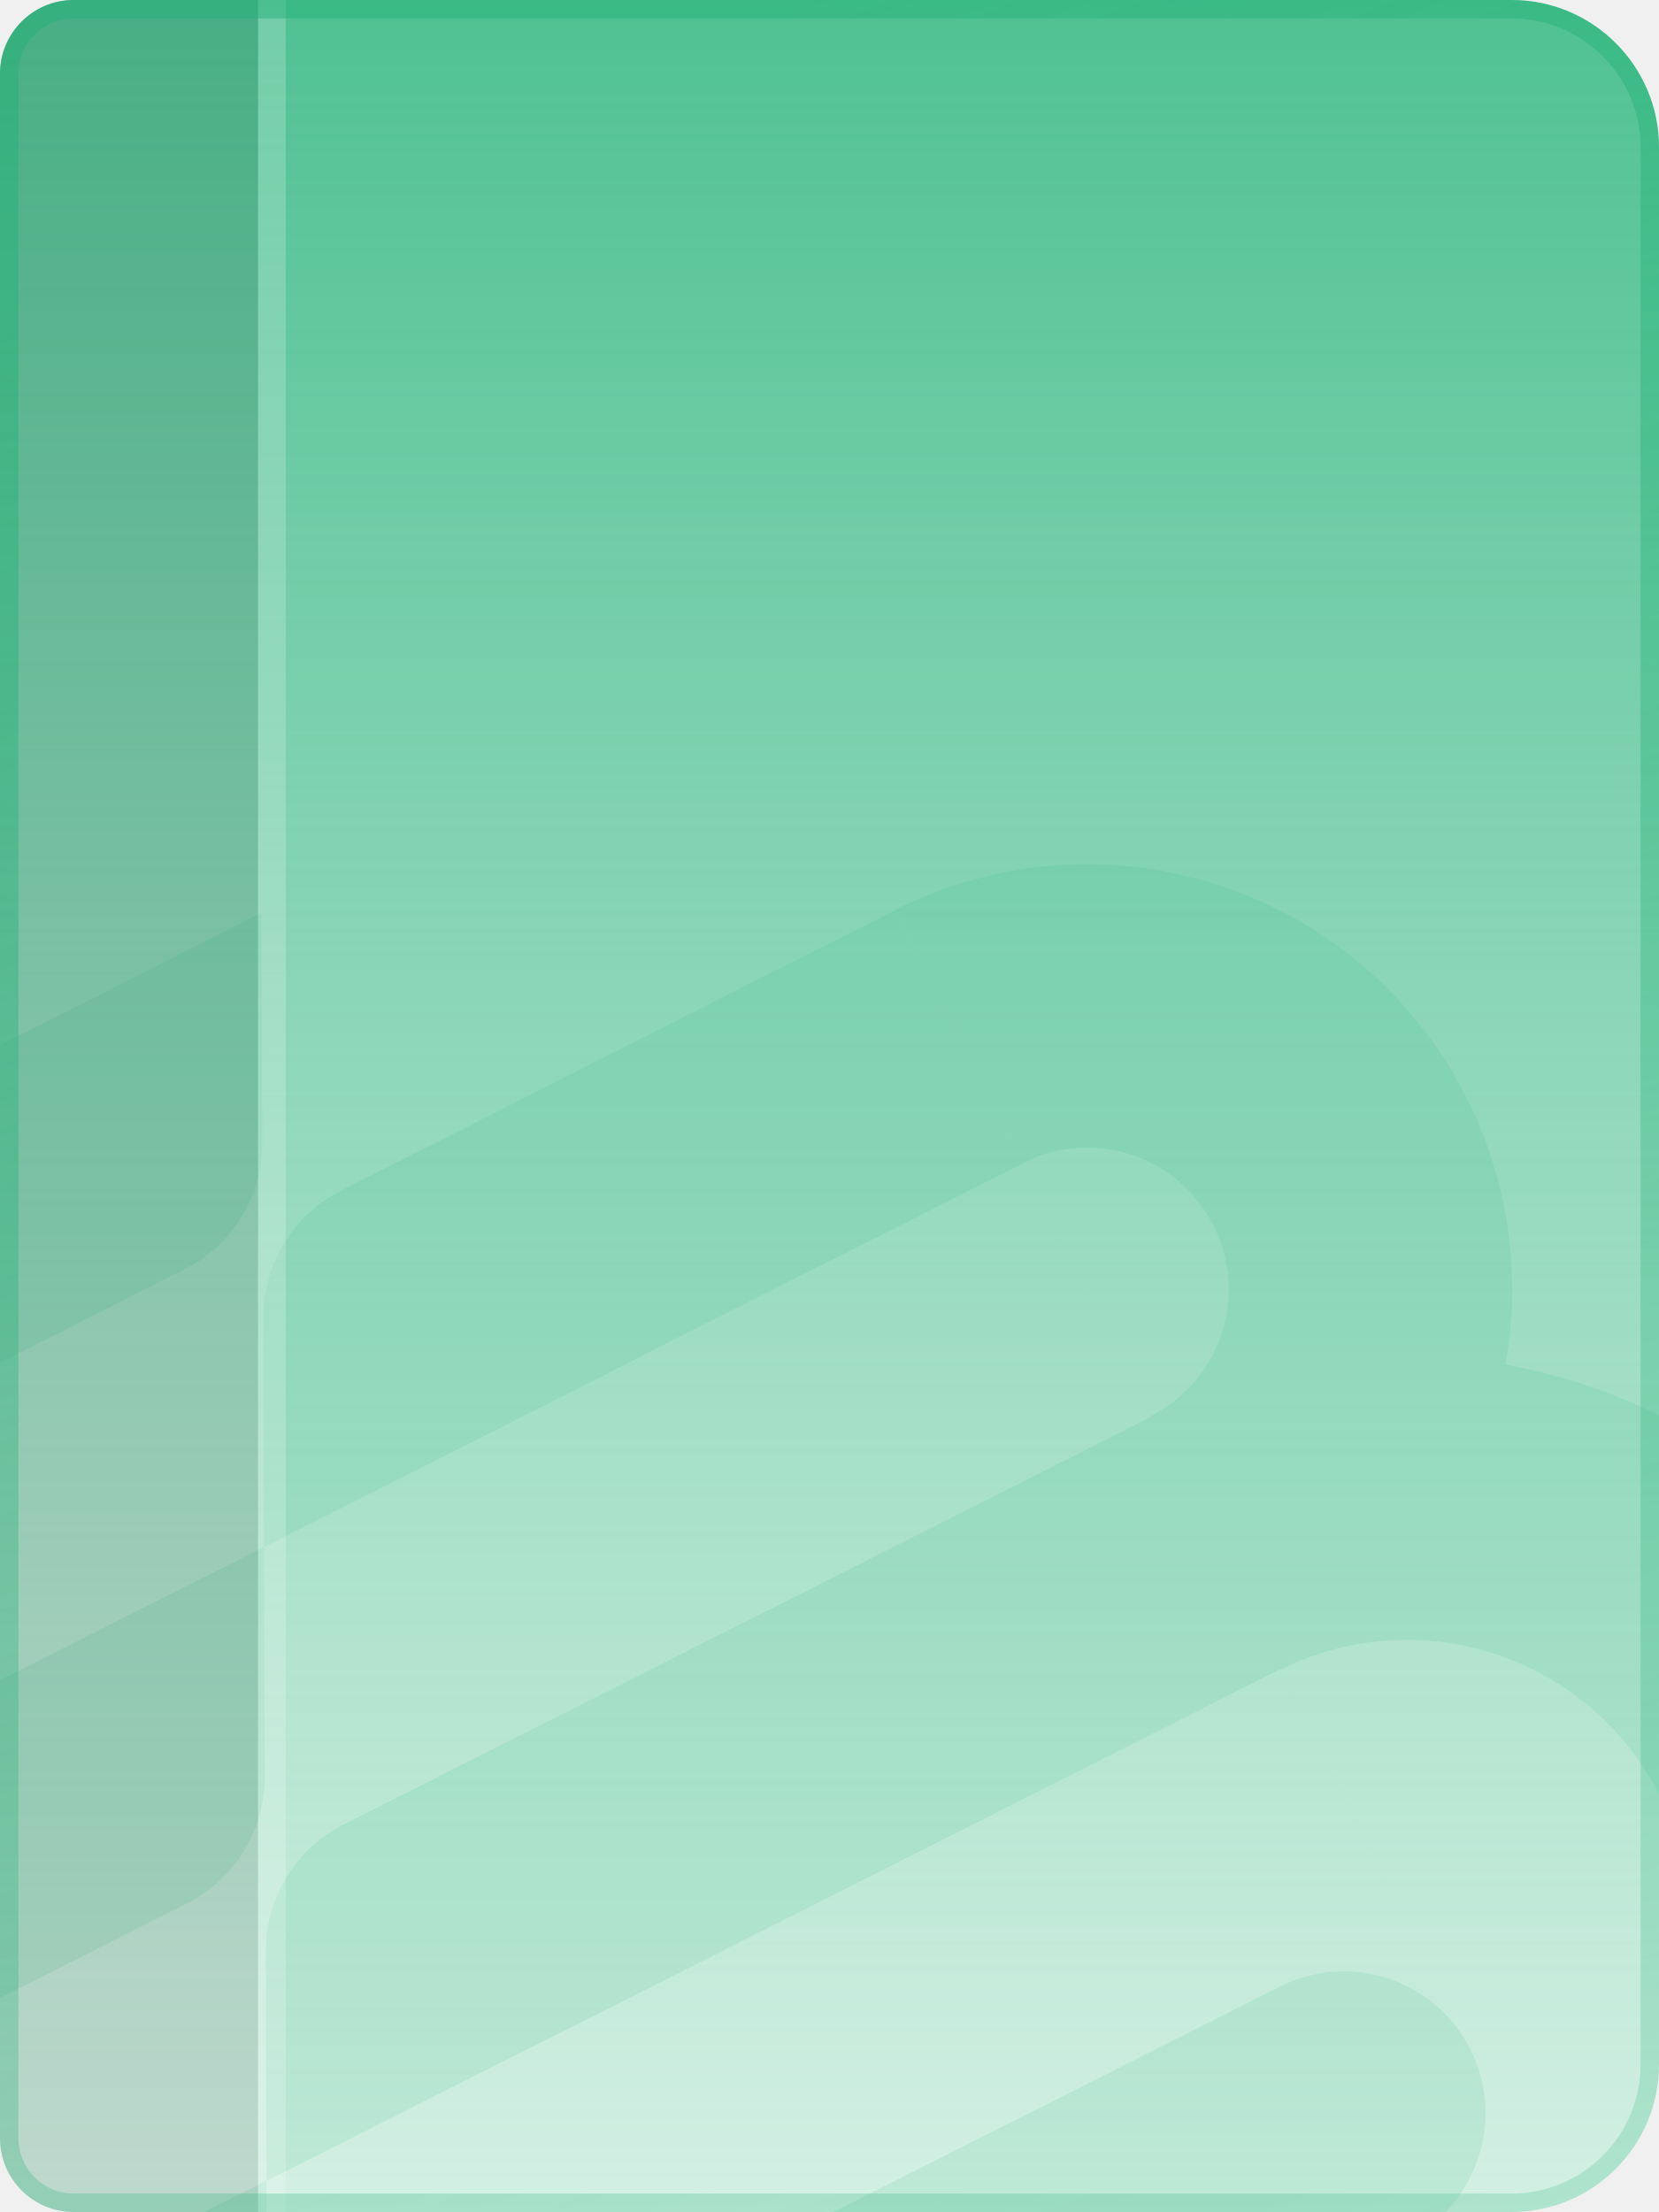
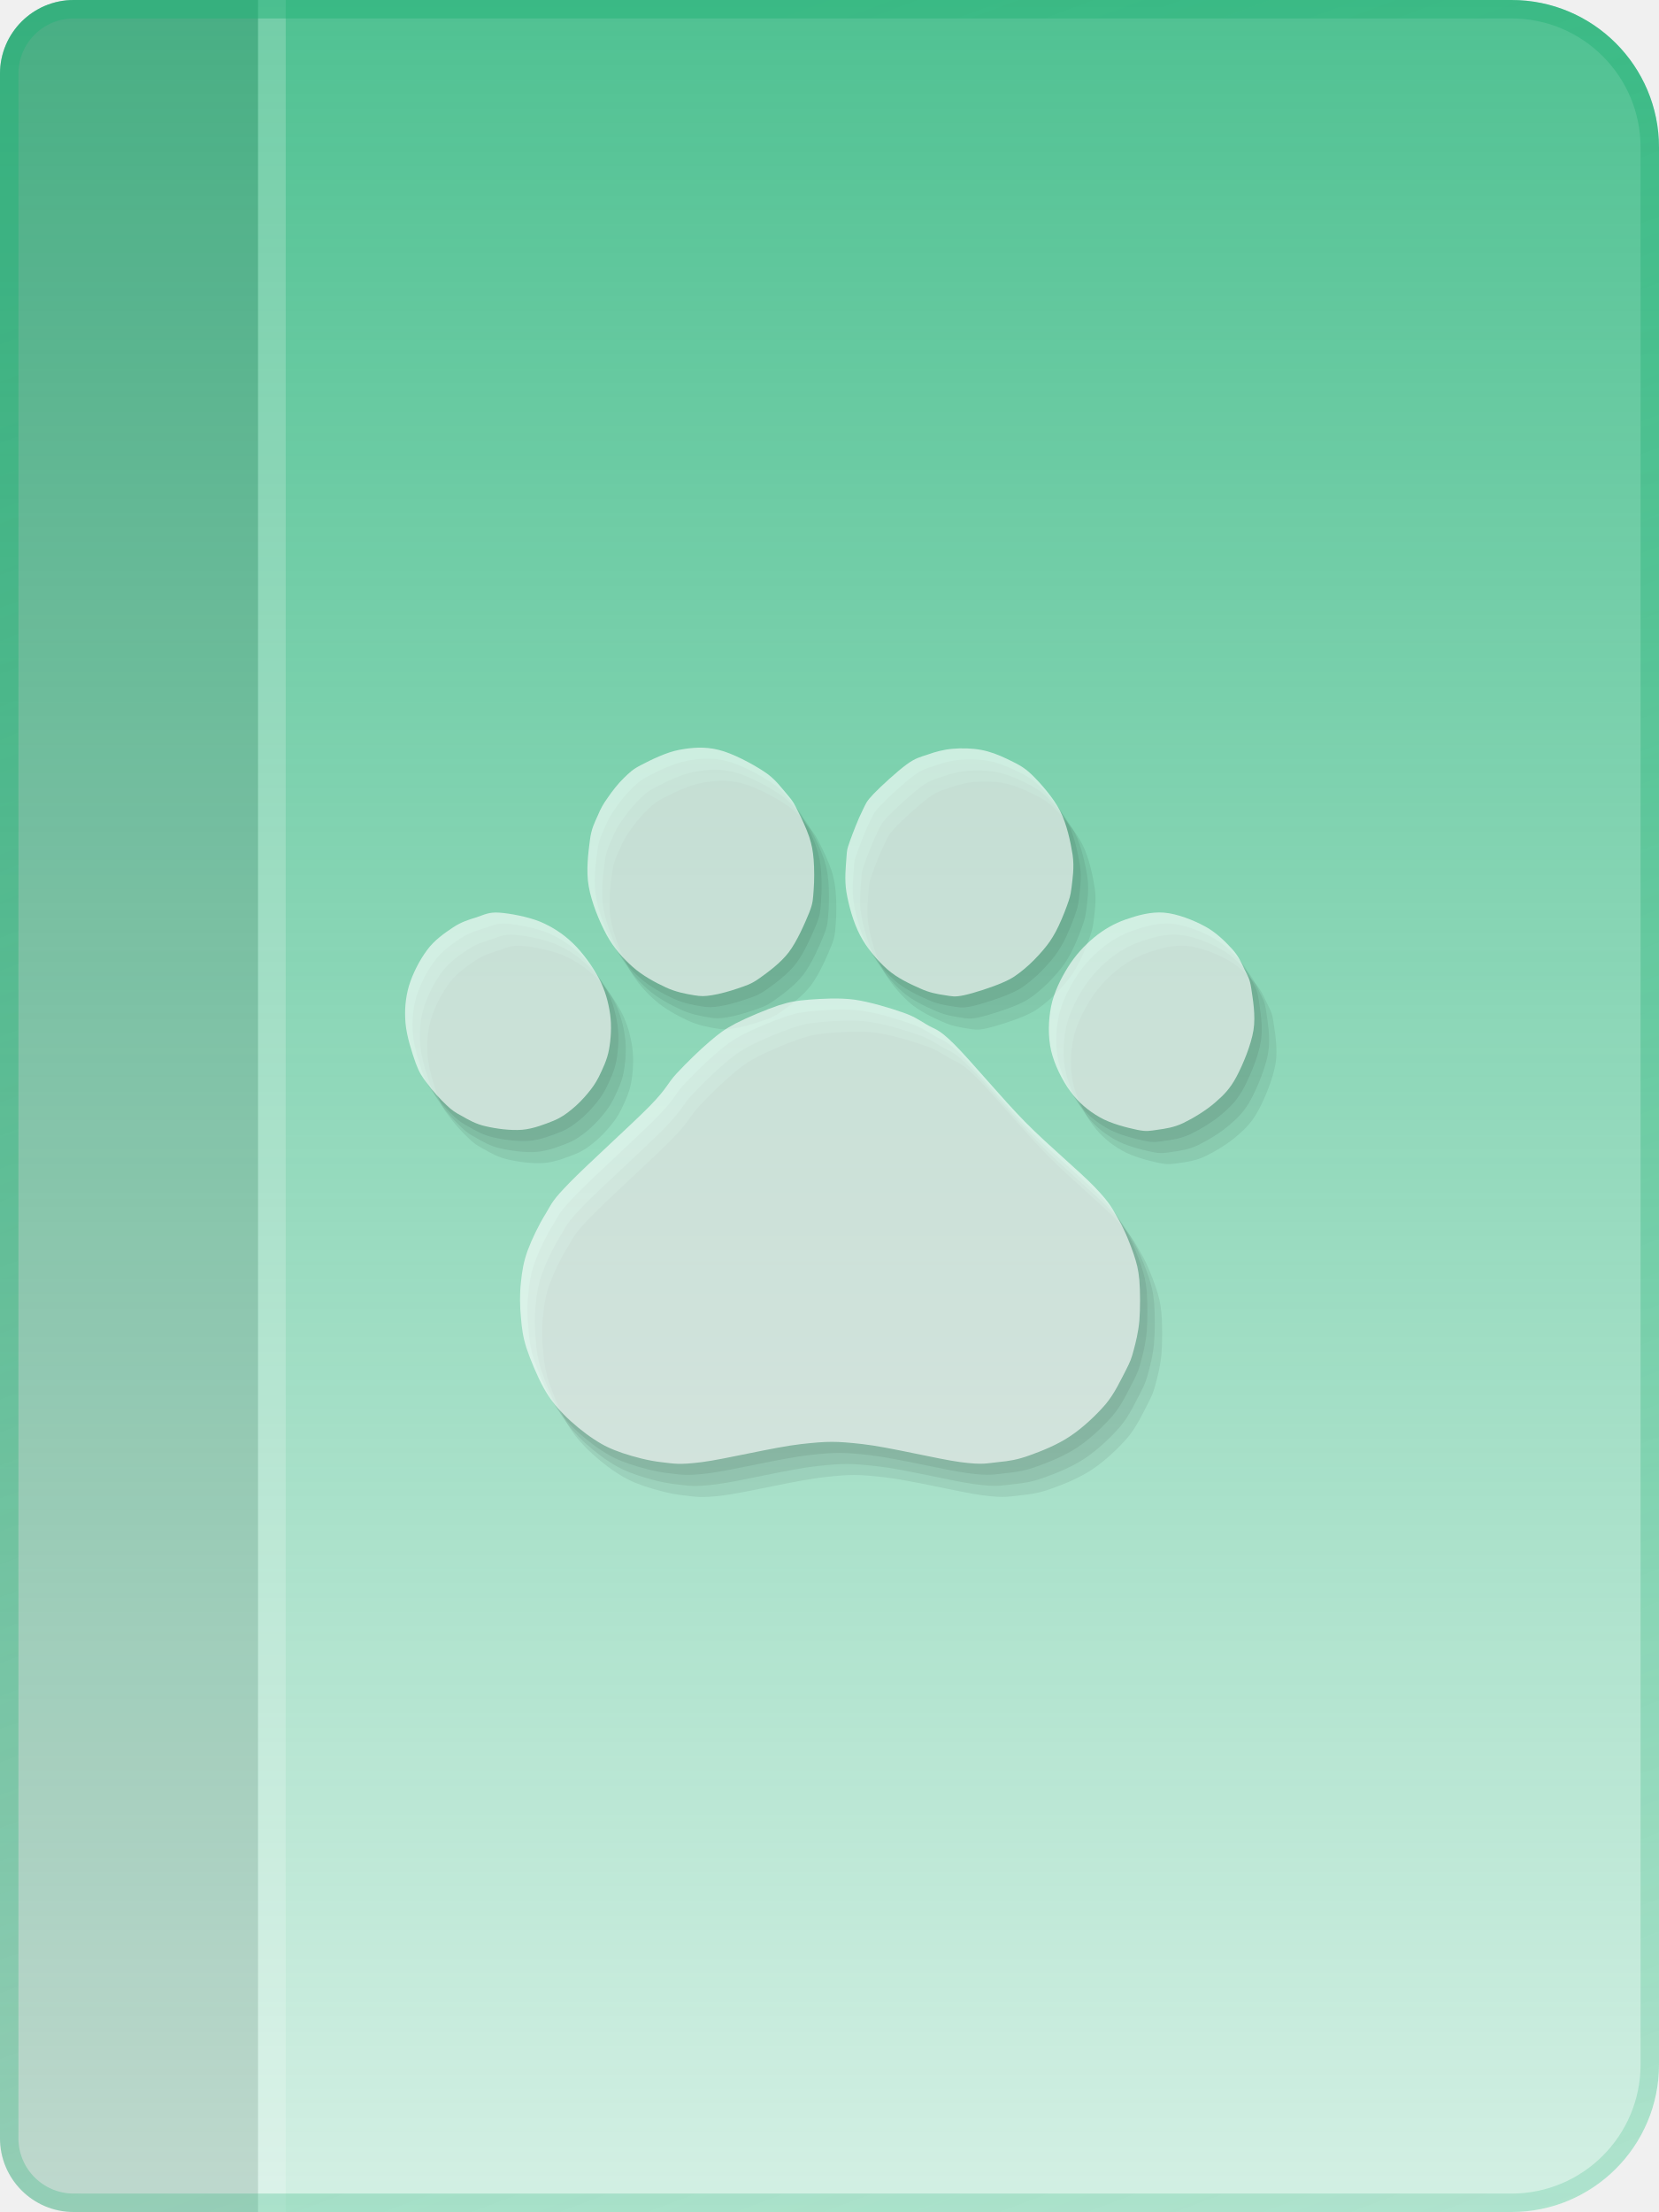
<svg xmlns="http://www.w3.org/2000/svg" width="90" height="120" viewBox="0 0 90 120" fill="none">
  <g clip-path="url(#clip0_2130_61786)">
    <path d="M0 4C0 1.791 1.791 0 4 0H82C86.418 0 90 3.582 90 8V112C90 116.418 86.418 120 82 120H4C1.791 120 0 118.209 0 116V4Z" fill="white" />
    <path d="M0 4C0 1.791 1.791 0 4 0H82C86.418 0 90 3.582 90 8V112C90 116.418 86.418 120 82 120H4C1.791 120 0 118.209 0 116V4Z" fill="url(#paint0_linear_2130_61786)" />
-     <path fill-rule="evenodd" clip-rule="evenodd" d="M7.39 70.187C8.298 69.728 9.194 69.275 10.004 68.867C12.745 67.483 14.3 64.681 14.227 61.803L14.191 49.526L-6.403 59.924L-6.401 59.928L-68.184 91.124L-61.252 104.853L7.393 70.193L7.39 70.187ZM48.568 49.36C54.03 46.603 60.363 46.128 66.175 48.04C71.987 49.952 76.802 54.094 79.559 59.556C81.829 64.051 82.553 69.137 81.672 74.036C83.108 74.291 84.528 74.647 85.92 75.105C89.757 76.368 93.308 78.373 96.37 81.008C99.43 83.641 101.942 86.852 103.763 90.455L103.765 90.454L110.697 104.183L96.968 111.115L90.038 97.391L90.038 97.392C89.128 95.596 87.875 93.997 86.35 92.684C84.819 91.367 83.043 90.364 81.125 89.733C79.206 89.102 77.182 88.854 75.168 89.005C73.154 89.156 71.189 89.703 69.386 90.613L76.309 104.323L76.307 104.324L69.375 90.595L28.188 111.391L28.185 111.385L14.457 118.316L14.421 106.04C14.349 103.161 15.903 100.36 18.645 98.976C22.436 97.062 28.119 94.189 28.119 94.189L28.122 94.196L62.443 76.866L62.453 76.861L58.966 69.954L48.568 49.36ZM55.503 63.083C57.324 62.163 59.435 62.005 61.372 62.642C63.31 63.28 64.914 64.661 65.834 66.481C66.753 68.302 66.911 70.413 66.274 72.35C65.636 74.288 64.256 75.892 62.435 76.812L55.503 63.083ZM-52.786 162.59C-54.211 162.336 -55.619 161.981 -57 161.527C-60.837 160.264 -64.388 158.259 -67.45 155.624C-70.512 152.989 -73.025 149.777 -74.845 146.172L-61.118 139.241C-60.209 141.036 -58.956 142.635 -57.43 143.948C-55.899 145.265 -54.124 146.268 -52.205 146.899C-50.287 147.531 -48.263 147.778 -46.249 147.627C-44.235 147.476 -42.27 146.929 -40.467 146.019L-47.389 132.309L-47.387 132.308L-40.449 146.05L-6.133 128.724L-6.145 128.702L14.449 118.304L14.485 130.58C14.557 133.459 13.003 136.26 10.261 137.644L7.65 138.963L7.663 138.988L-33.524 159.783L-33.531 159.77L-33.532 159.77L-30.071 166.623L-26.591 173.515L-6.002 163.119L0.93 176.848L-19.663 187.246L-19.677 187.218C-25.138 189.974 -31.47 190.449 -37.281 188.537C-43.093 186.625 -47.907 182.483 -50.665 177.021C-52.927 172.541 -53.653 167.474 -52.786 162.59ZM-33.668 159.838C-35.423 160.767 -36.753 162.341 -37.375 164.231C-38.012 166.169 -37.854 168.28 -36.934 170.1C-36.015 171.921 -34.41 173.302 -32.473 173.939C-30.536 174.577 -28.424 174.418 -26.604 173.499L-33.535 159.772L-33.602 159.806L-33.668 159.838ZM0.661 108.048C0.661 108.048 6.344 105.175 10.136 103.261C12.877 101.877 14.431 99.076 14.359 96.197L14.323 83.921L0.593 90.853L0.586 90.84L-47.465 115.102C-51.257 117.016 -52.778 121.641 -50.864 125.432C-48.95 129.223 -44.325 130.745 -40.534 128.831L0.654 108.035L0.661 108.048ZM18.512 64.582C22.261 62.689 27.861 59.858 27.984 59.796L27.975 59.778L48.569 49.38L55.501 63.109L34.909 73.506L34.918 73.524L14.325 83.922L14.289 71.646C14.216 68.767 15.771 65.966 18.512 64.582ZM35.175 142.297L76.364 121.5C80.155 119.586 81.677 114.961 79.763 111.17C77.849 107.379 73.223 105.857 69.432 107.771L21.381 132.033L21.384 132.04L18.772 133.359C16.031 134.743 14.476 137.545 14.549 140.423L14.585 152.7L35.178 142.302L35.175 142.297ZM28.391 162.973C28.391 162.973 22.707 165.845 18.916 167.759C16.175 169.144 14.62 171.945 14.693 174.823L14.729 187.1L28.455 180.169L28.458 180.174L97.102 145.515L97.103 145.517C100.709 143.696 103.921 141.183 106.555 138.121C109.19 135.059 111.196 131.508 112.458 127.671C113.72 123.834 114.215 119.786 113.912 115.758C113.61 111.73 112.518 107.801 110.697 104.195L96.969 111.126C97.873 112.923 98.415 114.879 98.565 116.884C98.716 118.898 98.469 120.922 97.838 122.841C97.207 124.759 96.204 126.535 94.886 128.066C93.569 129.597 91.963 130.853 90.16 131.764L83.24 118.058L83.239 118.059L90.17 131.786L28.393 162.978L28.391 162.973ZM0.932 176.843C0.932 176.843 6.615 173.97 10.406 172.056C13.148 170.672 14.702 167.871 14.63 164.992L14.594 152.716L-6 163.114L0.932 176.843ZM-68.05 125.517C-68.953 123.721 -69.495 121.765 -69.646 119.76C-69.797 117.745 -69.549 115.721 -68.918 113.803C-68.287 111.884 -67.284 110.109 -65.967 108.578C-64.65 107.047 -63.044 105.79 -61.241 104.88L-54.321 118.586L-54.32 118.585L-68.183 91.127C-71.789 92.948 -75.001 95.46 -77.636 98.522C-80.27 101.584 -82.276 105.135 -83.539 108.972C-84.801 112.809 -85.295 116.858 -84.993 120.886C-84.691 124.907 -83.602 128.83 -81.787 132.431L-81.788 132.431L-74.856 146.16L-61.127 139.228L-68.05 125.518L-68.05 125.517Z" fill="#24B277" fill-opacity="0.12" />
+     <g>
+       <path d="M 28.62 67.85 C 28.40 68.47 28.32 68.96 28.26 69.57 C 28.19 70.17 28.20 70.88 28.26 71.47 C 28.31 72.06 28.36 72.49 28.56 73.13 C 28.77 73.76 29.15 74.67 29.48 75.27 C 29.82 75.88 30.13 76.27 30.59 76.74 C 31.05 77.21 31.71 77.75 32.24 78.09 C 32.77 78.44 33.17 78.62 33.78 78.83 C 34.38 79.03 35.15 79.24 35.86 79.32 C 36.58 79.40 36.80 79.48 38.07 79.32 C 39.34 79.16 42.02 78.50 43.47 78.34 C 44.92 78.18 45.34 78.18 46.78 78.34 C 48.22 78.50 50.89 79.16 52.11 79.32 C 53.34 79.48 53.52 79.38 54.14 79.32 C 54.76 79.26 55.20 79.19 55.86 78.95 C 56.51 78.72 57.38 78.37 58.06 77.91 C 58.75 77.45 59.46 76.78 59.97 76.19 C 60.47 75.60 60.81 74.84 61.07 74.35 C 61.32 73.86 61.38 73.70 61.50 73.25 C 61.62 72.80 61.75 72.29 61.81 71.65 C 61.86 71.02 61.86 70.05 61.81 69.45 C 61.75 68.84 61.68 68.58 61.50 68.03 C 61.31 67.49 61.05 66.80 60.70 66.19 C 60.35 65.59 60.26 65.31 59.41 64.42 C 58.56 63.53 56.89 62.16 55.61 60.86 C 54.33 59.56 52.64 57.51 51.75 56.63 C 50.86 55.75 50.74 55.87 50.27 55.58 C 49.80 55.30 49.58 55.13 48.93 54.91 C 48.27 54.68 47.19 54.35 46.35 54.23 C 45.51 54.12 44.58 54.18 43.90 54.23 C 43.21 54.29 42.90 54.33 42.24 54.54 C 41.58 54.76 40.53 55.20 39.91 55.52 C 39.29 55.85 39.03 56.05 38.50 56.50 C 37.97 56.95 37.26 57.64 36.72 58.22 C 36.18 58.80 36.22 59.01 35.25 60.00 C 34.28 60.99 31.83 63.20 30.89 64.17 C 29.95 65.14 29.98 65.21 29.61 65.83 C 29.23 66.44 28.85 67.23 28.62 67.85 Z" fill="#000000" fill-opacity="0.07" transform="translate(0.4,0.6)" />
+       <path d="M 51.69 40.62 C 51.20 40.66 50.76 40.78 50.34 40.93 C 49.92 41.07 49.66 41.12 49.17 41.48 C 48.68 41.84 47.79 42.65 47.39 43.07 C 46.99 43.49 46.99 43.56 46.78 43.99 C 46.56 44.42 46.25 45.23 46.10 45.65 C 45.96 46.07 45.95 46.05 45.92 46.51 C 45.89 46.97 45.80 47.70 45.92 48.41 C 46.04 49.11 46.29 50.04 46.66 50.74 C 47.02 51.43 47.59 52.10 48.13 52.58 C 48.67 53.06 49.39 53.39 49.91 53.62 C 50.43 53.86 50.86 53.93 51.26 53.99 C 51.65 54.05 51.78 54.10 52.30 53.99 C 52.82 53.88 53.84 53.55 54.38 53.31 C 54.93 53.08 55.18 52.88 55.55 52.58 C 55.92 52.28 56.31 51.87 56.59 51.54 C 56.88 51.20 57.05 50.95 57.27 50.55 C 57.48 50.16 57.74 49.54 57.88 49.14 C 58.02 48.75 58.07 48.62 58.13 48.16 C 58.18 47.70 58.29 47.08 58.19 46.38 C 58.08 45.69 57.88 44.72 57.51 43.99 C 57.14 43.27 56.46 42.50 55.98 42.03 C 55.50 41.56 55.09 41.40 54.63 41.17 C 54.17 40.95 53.71 40.77 53.22 40.68 C 52.73 40.59 52.17 40.58 51.69 40.62 Z" fill="#000000" fill-opacity="0.07" transform="translate(0.4,0.6)" />
+       <path d="M 36.84 40.68 C 36.15 40.81 35.32 41.22 34.82 41.48 C 34.32 41.73 34.14 41.92 33.84 42.21 C 33.53 42.51 33.21 42.92 32.98 43.26 C 32.74 43.59 32.59 43.85 32.43 44.24 C 32.26 44.63 32.08 44.94 32.00 45.59 C 31.92 46.23 31.78 47.24 31.94 48.10 C 32.09 48.96 32.52 50.01 32.92 50.74 C 33.32 51.46 33.80 51.99 34.33 52.46 C 34.86 52.93 35.55 53.30 36.11 53.56 C 36.66 53.82 37.22 53.92 37.64 53.99 C 38.06 54.06 38.22 54.05 38.62 53.99 C 39.02 53.93 39.60 53.77 40.03 53.62 C 40.46 53.47 40.74 53.40 41.20 53.07 C 41.66 52.74 42.34 52.25 42.79 51.66 C 43.24 51.07 43.67 50.07 43.90 49.51 C 44.12 48.95 44.10 48.77 44.14 48.29 C 44.18 47.80 44.18 47.11 44.14 46.63 C 44.10 46.15 44.04 45.84 43.90 45.40 C 43.75 44.96 43.48 44.37 43.28 43.99 C 43.09 43.61 43.04 43.49 42.73 43.13 C 42.42 42.78 42.07 42.25 41.44 41.85 C 40.82 41.44 39.76 40.87 38.99 40.68 C 38.22 40.49 37.54 40.55 36.84 40.68 Z" fill="#000000" fill-opacity="0.07" transform="translate(0.4,0.6)" />
+       <path d="M 27.09 49.51 C 26.52 49.47 26.28 49.62 25.86 49.76 C 25.44 49.89 25.03 50.01 24.58 50.31 C 24.13 50.61 23.56 51.00 23.17 51.54 C 22.77 52.07 22.38 52.83 22.18 53.50 C 21.99 54.16 21.94 54.83 22.00 55.52 C 22.06 56.22 22.36 57.13 22.55 57.67 C 22.75 58.21 22.89 58.40 23.17 58.77 C 23.44 59.15 23.89 59.64 24.21 59.94 C 24.52 60.24 24.71 60.36 25.07 60.55 C 25.42 60.75 25.81 60.98 26.35 61.10 C 26.90 61.23 27.70 61.34 28.32 61.29 C 28.93 61.24 29.58 60.98 30.03 60.80 C 30.48 60.61 30.71 60.43 31.02 60.18 C 31.32 59.94 31.63 59.62 31.87 59.33 C 32.12 59.03 32.29 58.80 32.49 58.41 C 32.68 58.01 32.94 57.50 33.04 56.93 C 33.14 56.37 33.19 55.68 33.10 55.03 C 33.01 54.39 32.83 53.71 32.49 53.07 C 32.15 52.43 31.61 51.68 31.08 51.17 C 30.55 50.66 29.96 50.28 29.30 50.00 C 28.63 49.73 27.66 49.55 27.09 49.51 Z" fill="#000000" fill-opacity="0.07" transform="translate(0.4,0.6)" />
+       <path d="M 63.15 49.51 C 62.44 49.45 61.70 49.66 61.07 49.88 C 60.44 50.10 59.87 50.43 59.35 50.86 C 58.83 51.29 58.33 51.83 57.94 52.46 C 57.55 53.08 57.17 53.85 57.02 54.60 C 56.87 55.36 56.85 56.23 57.02 56.99 C 57.20 57.76 57.62 58.60 58.06 59.20 C 58.50 59.81 59.06 60.27 59.66 60.61 C 60.26 60.96 61.16 61.18 61.68 61.29 C 62.20 61.40 62.37 61.35 62.79 61.29 C 63.21 61.23 63.68 61.17 64.20 60.92 C 64.72 60.67 65.43 60.24 65.91 59.82 C 66.40 59.40 66.73 59.06 67.08 58.41 C 67.43 57.75 67.87 56.69 68.00 55.89 C 68.13 55.09 67.96 54.17 67.88 53.62 C 67.80 53.07 67.68 52.94 67.51 52.58 C 67.34 52.22 67.19 51.86 66.83 51.47 C 66.48 51.09 65.98 50.58 65.36 50.25 C 64.75 49.92 63.87 49.57 63.15 49.51 Z" fill="#000000" fill-opacity="0.07" transform="translate(0.4,0.6)" />
+       <path d="M 28.62 67.85 C 28.40 68.47 28.32 68.96 28.26 69.57 C 28.19 70.17 28.20 70.88 28.26 71.47 C 28.31 72.06 28.36 72.49 28.56 73.13 C 28.77 73.76 29.15 74.67 29.48 75.27 C 29.82 75.88 30.13 76.27 30.59 76.74 C 31.05 77.21 31.71 77.75 32.24 78.09 C 32.77 78.44 33.17 78.62 33.78 78.83 C 34.38 79.03 35.15 79.24 35.86 79.32 C 36.58 79.40 36.80 79.48 38.07 79.32 C 39.34 79.16 42.02 78.50 43.47 78.34 C 44.92 78.18 45.34 78.18 46.78 78.34 C 48.22 78.50 50.89 79.16 52.11 79.32 C 53.34 79.48 53.52 79.38 54.14 79.32 C 54.76 79.26 55.20 79.19 55.86 78.95 C 56.51 78.72 57.38 78.37 58.06 77.91 C 58.75 77.45 59.46 76.78 59.97 76.19 C 60.47 75.60 60.81 74.84 61.07 74.35 C 61.32 73.86 61.38 73.70 61.50 73.25 C 61.62 72.80 61.75 72.29 61.81 71.65 C 61.86 71.02 61.86 70.05 61.81 69.45 C 61.75 68.84 61.68 68.58 61.50 68.03 C 61.31 67.49 61.05 66.80 60.70 66.19 C 60.35 65.59 60.26 65.31 59.41 64.42 C 58.56 63.53 56.89 62.16 55.61 60.86 C 54.33 59.56 52.64 57.51 51.75 56.63 C 50.86 55.75 50.74 55.87 50.27 55.58 C 49.80 55.30 49.58 55.13 48.93 54.91 C 48.27 54.68 47.19 54.35 46.35 54.23 C 45.51 54.12 44.58 54.18 43.90 54.23 C 43.21 54.29 42.90 54.33 42.24 54.54 C 41.58 54.76 40.53 55.20 39.91 55.52 C 39.29 55.85 39.03 56.05 38.50 56.50 C 37.97 56.95 37.26 57.64 36.72 58.22 C 36.18 58.80 36.22 59.01 35.25 60.00 C 34.28 60.99 31.83 63.20 30.89 64.17 C 29.95 65.14 29.98 65.21 29.61 65.83 C 29.23 66.44 28.85 67.23 28.62 67.85 Z" fill="#000000" fill-opacity="0.07" transform="translate(0.8,1.2)" />
+       <path d="M 51.69 40.62 C 51.20 40.66 50.76 40.78 50.34 40.93 C 49.92 41.07 49.66 41.12 49.17 41.48 C 48.68 41.84 47.79 42.65 47.39 43.07 C 46.99 43.49 46.99 43.56 46.78 43.99 C 46.56 44.42 46.25 45.23 46.10 45.65 C 45.96 46.07 45.95 46.05 45.92 46.51 C 45.89 46.97 45.80 47.70 45.92 48.41 C 46.04 49.11 46.29 50.04 46.66 50.74 C 47.02 51.43 47.59 52.10 48.13 52.58 C 48.67 53.06 49.39 53.39 49.91 53.62 C 50.43 53.86 50.86 53.93 51.26 53.99 C 51.65 54.05 51.78 54.10 52.30 53.99 C 52.82 53.88 53.84 53.55 54.38 53.31 C 54.93 53.08 55.18 52.88 55.55 52.58 C 55.92 52.28 56.31 51.87 56.59 51.54 C 56.88 51.20 57.05 50.95 57.27 50.55 C 57.48 50.16 57.74 49.54 57.88 49.14 C 58.02 48.75 58.07 48.62 58.13 48.16 C 58.18 47.70 58.29 47.08 58.19 46.38 C 58.08 45.69 57.88 44.72 57.51 43.99 C 57.14 43.27 56.46 42.50 55.98 42.03 C 55.50 41.56 55.09 41.40 54.63 41.17 C 54.17 40.95 53.71 40.77 53.22 40.68 C 52.73 40.59 52.17 40.58 51.69 40.62 Z" fill="#000000" fill-opacity="0.07" transform="translate(0.8,1.2)" />
+       <path d="M 36.84 40.68 C 36.15 40.81 35.32 41.22 34.82 41.48 C 34.32 41.73 34.14 41.92 33.84 42.21 C 33.53 42.51 33.21 42.92 32.98 43.26 C 32.74 43.59 32.59 43.85 32.43 44.24 C 32.26 44.63 32.08 44.94 32.00 45.59 C 31.92 46.23 31.78 47.24 31.94 48.10 C 32.09 48.96 32.52 50.01 32.92 50.74 C 33.32 51.46 33.80 51.99 34.33 52.46 C 34.86 52.93 35.55 53.30 36.11 53.56 C 36.66 53.82 37.22 53.92 37.64 53.99 C 38.06 54.06 38.22 54.05 38.62 53.99 C 39.02 53.93 39.60 53.77 40.03 53.62 C 40.46 53.47 40.74 53.40 41.20 53.07 C 41.66 52.74 42.34 52.25 42.79 51.66 C 43.24 51.07 43.67 50.07 43.90 49.51 C 44.12 48.95 44.10 48.77 44.14 48.29 C 44.18 47.80 44.18 47.11 44.14 46.63 C 44.10 46.15 44.04 45.84 43.90 45.40 C 43.75 44.96 43.48 44.37 43.28 43.99 C 43.09 43.61 43.04 43.49 42.73 43.13 C 42.42 42.78 42.07 42.25 41.44 41.85 C 40.82 41.44 39.76 40.87 38.99 40.68 C 38.22 40.49 37.54 40.55 36.84 40.68 Z" fill="#000000" fill-opacity="0.07" transform="translate(0.8,1.2)" />
+       <path d="M 27.09 49.51 C 26.52 49.47 26.28 49.62 25.86 49.76 C 25.44 49.89 25.03 50.01 24.58 50.31 C 24.13 50.61 23.56 51.00 23.17 51.54 C 22.77 52.07 22.38 52.83 22.18 53.50 C 21.99 54.16 21.94 54.83 22.00 55.52 C 22.06 56.22 22.36 57.13 22.55 57.67 C 22.75 58.21 22.89 58.40 23.17 58.77 C 23.44 59.15 23.89 59.64 24.21 59.94 C 24.52 60.24 24.71 60.36 25.07 60.55 C 25.42 60.75 25.81 60.98 26.35 61.10 C 26.90 61.23 27.70 61.34 28.32 61.29 C 28.93 61.24 29.58 60.98 30.03 60.80 C 30.48 60.61 30.71 60.43 31.02 60.18 C 31.32 59.94 31.63 59.62 31.87 59.33 C 32.12 59.03 32.29 58.80 32.49 58.41 C 32.68 58.01 32.94 57.50 33.04 56.93 C 33.14 56.37 33.19 55.68 33.10 55.03 C 33.01 54.39 32.83 53.71 32.49 53.07 C 32.15 52.43 31.61 51.68 31.08 51.17 C 30.55 50.66 29.96 50.28 29.30 50.00 C 28.63 49.73 27.66 49.55 27.09 49.51 Z" fill="#000000" fill-opacity="0.07" transform="translate(0.8,1.2)" />
+       <path d="M 63.15 49.51 C 62.44 49.45 61.70 49.66 61.07 49.88 C 60.44 50.10 59.87 50.43 59.35 50.86 C 58.83 51.29 58.33 51.83 57.94 52.46 C 57.55 53.08 57.17 53.85 57.02 54.60 C 56.87 55.36 56.85 56.23 57.02 56.99 C 57.20 57.76 57.62 58.60 58.06 59.20 C 58.50 59.81 59.06 60.27 59.66 60.61 C 60.26 60.96 61.16 61.18 61.68 61.29 C 62.20 61.40 62.37 61.35 62.79 61.29 C 63.21 61.23 63.68 61.17 64.20 60.92 C 64.72 60.67 65.43 60.24 65.91 59.82 C 66.40 59.40 66.73 59.06 67.08 58.41 C 67.43 57.75 67.87 56.69 68.00 55.89 C 68.13 55.09 67.96 54.17 67.88 53.62 C 67.80 53.07 67.68 52.94 67.51 52.58 C 67.34 52.22 67.19 51.86 66.83 51.47 C 66.48 51.09 65.98 50.58 65.36 50.25 C 64.75 49.92 63.87 49.57 63.15 49.51 Z" fill="#000000" fill-opacity="0.07" transform="translate(0.8,1.2)" />
+       <path d="M 28.62 67.85 C 28.40 68.47 28.32 68.96 28.26 69.57 C 28.19 70.17 28.20 70.88 28.26 71.47 C 28.31 72.06 28.36 72.49 28.56 73.13 C 28.77 73.76 29.15 74.67 29.48 75.27 C 29.82 75.88 30.13 76.27 30.59 76.74 C 31.05 77.21 31.71 77.75 32.24 78.09 C 32.77 78.44 33.17 78.62 33.78 78.83 C 34.38 79.03 35.15 79.24 35.86 79.32 C 36.58 79.40 36.80 79.48 38.07 79.32 C 39.34 79.16 42.02 78.50 43.47 78.34 C 44.92 78.18 45.34 78.18 46.78 78.34 C 48.22 78.50 50.89 79.16 52.11 79.32 C 53.34 79.48 53.52 79.38 54.14 79.32 C 54.76 79.26 55.20 79.19 55.86 78.95 C 56.51 78.72 57.38 78.37 58.06 77.91 C 58.75 77.45 59.46 76.78 59.97 76.19 C 60.47 75.60 60.81 74.84 61.07 74.35 C 61.32 73.86 61.38 73.70 61.50 73.25 C 61.62 72.80 61.75 72.29 61.81 71.65 C 61.86 71.02 61.86 70.05 61.81 69.45 C 61.75 68.84 61.68 68.58 61.50 68.03 C 61.31 67.49 61.05 66.80 60.70 66.19 C 60.35 65.59 60.26 65.31 59.41 64.42 C 58.56 63.53 56.89 62.16 55.61 60.86 C 54.33 59.56 52.64 57.51 51.75 56.63 C 50.86 55.75 50.74 55.87 50.27 55.58 C 49.80 55.30 49.58 55.13 48.93 54.91 C 48.27 54.68 47.19 54.35 46.35 54.23 C 45.51 54.12 44.58 54.18 43.90 54.23 C 43.21 54.29 42.90 54.33 42.24 54.54 C 41.58 54.76 40.53 55.20 39.91 55.52 C 39.29 55.85 39.03 56.05 38.50 56.50 C 37.97 56.95 37.26 57.64 36.72 58.22 C 36.18 58.80 36.22 59.01 35.25 60.00 C 34.28 60.99 31.83 63.20 30.89 64.17 C 29.95 65.14 29.98 65.21 29.61 65.83 C 29.23 66.44 28.85 67.23 28.62 67.85 Z" fill="#000000" fill-opacity="0.07" transform="translate(1.2,1.8)" />
+       <path d="M 51.69 40.62 C 51.20 40.66 50.76 40.78 50.34 40.93 C 49.92 41.07 49.66 41.12 49.17 41.48 C 48.68 41.84 47.79 42.65 47.39 43.07 C 46.99 43.49 46.99 43.56 46.78 43.99 C 46.56 44.42 46.25 45.23 46.10 45.65 C 45.96 46.07 45.95 46.05 45.92 46.51 C 45.89 46.97 45.80 47.70 45.92 48.41 C 46.04 49.11 46.29 50.04 46.66 50.74 C 47.02 51.43 47.59 52.10 48.13 52.58 C 48.67 53.06 49.39 53.39 49.91 53.62 C 50.43 53.86 50.86 53.93 51.26 53.99 C 51.65 54.05 51.78 54.10 52.30 53.99 C 52.82 53.88 53.84 53.55 54.38 53.31 C 54.93 53.08 55.18 52.88 55.55 52.58 C 55.92 52.28 56.31 51.87 56.59 51.54 C 56.88 51.20 57.05 50.95 57.27 50.55 C 57.48 50.16 57.74 49.54 57.88 49.14 C 58.02 48.75 58.07 48.62 58.13 48.16 C 58.18 47.70 58.29 47.08 58.19 46.38 C 58.08 45.69 57.88 44.72 57.51 43.99 C 57.14 43.27 56.46 42.50 55.98 42.03 C 55.50 41.56 55.09 41.40 54.63 41.17 C 54.17 40.95 53.71 40.77 53.22 40.68 C 52.73 40.59 52.17 40.58 51.69 40.62 Z" fill="#000000" fill-opacity="0.07" transform="translate(1.2,1.8)" />
+       <path d="M 36.84 40.68 C 36.15 40.81 35.32 41.22 34.82 41.48 C 34.32 41.73 34.14 41.92 33.84 42.21 C 33.53 42.51 33.21 42.92 32.98 43.26 C 32.74 43.59 32.59 43.85 32.43 44.24 C 32.26 44.63 32.08 44.94 32.00 45.59 C 31.92 46.23 31.78 47.24 31.94 48.10 C 32.09 48.96 32.52 50.01 32.92 50.74 C 33.32 51.46 33.80 51.99 34.33 52.46 C 34.86 52.93 35.55 53.30 36.11 53.56 C 36.66 53.82 37.22 53.92 37.64 53.99 C 38.06 54.06 38.22 54.05 38.62 53.99 C 39.02 53.93 39.60 53.77 40.03 53.62 C 40.46 53.47 40.74 53.40 41.20 53.07 C 41.66 52.74 42.34 52.25 42.79 51.66 C 43.24 51.07 43.67 50.07 43.90 49.51 C 44.12 48.95 44.10 48.77 44.14 48.29 C 44.18 47.80 44.18 47.11 44.14 46.63 C 44.10 46.15 44.04 45.84 43.90 45.40 C 43.75 44.96 43.48 44.37 43.28 43.99 C 43.09 43.61 43.04 43.49 42.73 43.13 C 42.42 42.78 42.07 42.25 41.44 41.85 C 40.82 41.44 39.76 40.87 38.99 40.68 C 38.22 40.49 37.54 40.55 36.84 40.68 Z" fill="#000000" fill-opacity="0.07" transform="translate(1.2,1.8)" />
+       <path d="M 27.09 49.51 C 26.52 49.47 26.28 49.62 25.86 49.76 C 25.44 49.89 25.03 50.01 24.58 50.31 C 24.13 50.61 23.56 51.00 23.17 51.54 C 22.77 52.07 22.38 52.83 22.18 53.50 C 21.99 54.16 21.94 54.83 22.00 55.52 C 22.06 56.22 22.36 57.13 22.55 57.67 C 22.75 58.21 22.89 58.40 23.17 58.77 C 23.44 59.15 23.89 59.64 24.21 59.94 C 24.52 60.24 24.71 60.36 25.07 60.55 C 25.42 60.75 25.81 60.98 26.35 61.10 C 26.90 61.23 27.70 61.34 28.32 61.29 C 28.93 61.24 29.58 60.98 30.03 60.80 C 30.48 60.61 30.71 60.43 31.02 60.18 C 31.32 59.94 31.63 59.62 31.87 59.33 C 32.12 59.03 32.29 58.80 32.49 58.41 C 32.68 58.01 32.94 57.50 33.04 56.93 C 33.14 56.37 33.19 55.68 33.10 55.03 C 33.01 54.39 32.83 53.71 32.49 53.07 C 32.15 52.43 31.61 51.68 31.08 51.17 C 30.55 50.66 29.96 50.28 29.30 50.00 C 28.63 49.73 27.66 49.55 27.09 49.51 Z" fill="#000000" fill-opacity="0.07" transform="translate(1.2,1.8)" />
+       <path d="M 63.15 49.51 C 62.44 49.45 61.70 49.66 61.07 49.88 C 60.44 50.10 59.87 50.43 59.35 50.86 C 58.83 51.29 58.33 51.83 57.94 52.46 C 57.55 53.08 57.17 53.85 57.02 54.60 C 56.87 55.36 56.85 56.23 57.02 56.99 C 57.20 57.76 57.62 58.60 58.06 59.20 C 58.50 59.81 59.06 60.27 59.66 60.61 C 60.26 60.96 61.16 61.18 61.68 61.29 C 62.20 61.40 62.37 61.35 62.79 61.29 C 63.21 61.23 63.68 61.17 64.20 60.92 C 64.72 60.67 65.43 60.24 65.91 59.82 C 66.40 59.40 66.73 59.06 67.08 58.41 C 67.43 57.75 67.87 56.69 68.00 55.89 C 68.13 55.09 67.96 54.17 67.88 53.62 C 67.80 53.07 67.68 52.94 67.51 52.58 C 67.34 52.22 67.19 51.86 66.83 51.47 C 66.48 51.09 65.98 50.58 65.36 50.25 C 64.75 49.92 63.87 49.57 63.15 49.51 Z" fill="#000000" fill-opacity="0.07" transform="translate(1.2,1.8)" />
+       <path d="M 28.62 67.85 C 28.40 68.47 28.32 68.96 28.26 69.57 C 28.19 70.17 28.20 70.88 28.26 71.47 C 28.31 72.06 28.36 72.49 28.56 73.13 C 28.77 73.76 29.15 74.67 29.48 75.27 C 29.82 75.88 30.13 76.27 30.59 76.74 C 31.05 77.21 31.71 77.75 32.24 78.09 C 32.77 78.44 33.17 78.62 33.78 78.83 C 34.38 79.03 35.15 79.24 35.86 79.32 C 36.58 79.40 36.80 79.48 38.07 79.32 C 39.34 79.16 42.02 78.50 43.47 78.34 C 44.92 78.18 45.34 78.18 46.78 78.34 C 48.22 78.50 50.89 79.16 52.11 79.32 C 53.34 79.48 53.52 79.38 54.14 79.32 C 54.76 79.26 55.20 79.19 55.86 78.95 C 56.51 78.72 57.38 78.37 58.06 77.91 C 58.75 77.45 59.46 76.78 59.97 76.19 C 60.47 75.60 60.81 74.84 61.07 74.35 C 61.32 73.86 61.38 73.70 61.50 73.25 C 61.62 72.80 61.75 72.29 61.81 71.65 C 61.86 71.02 61.86 70.05 61.81 69.45 C 61.75 68.84 61.68 68.58 61.50 68.03 C 61.31 67.49 61.05 66.80 60.70 66.19 C 60.35 65.59 60.26 65.31 59.41 64.42 C 58.56 63.53 56.89 62.16 55.61 60.86 C 54.33 59.56 52.64 57.51 51.75 56.63 C 50.86 55.75 50.74 55.87 50.27 55.58 C 49.80 55.30 49.58 55.13 48.93 54.91 C 48.27 54.68 47.19 54.35 46.35 54.23 C 45.51 54.12 44.58 54.18 43.90 54.23 C 43.21 54.29 42.90 54.33 42.24 54.54 C 41.58 54.76 40.53 55.20 39.91 55.52 C 39.29 55.85 39.03 56.05 38.50 56.50 C 37.97 56.95 37.26 57.64 36.72 58.22 C 36.18 58.80 36.22 59.01 35.25 60.00 C 34.28 60.99 31.83 63.20 30.89 64.17 C 29.95 65.14 29.98 65.21 29.61 65.83 C 29.23 66.44 28.85 67.23 28.62 67.85 Z" fill="#FFFFFF" fill-opacity="0.62" />
+       <path d="M 51.69 40.62 C 51.20 40.66 50.76 40.78 50.34 40.93 C 49.92 41.07 49.66 41.12 49.17 41.48 C 48.68 41.84 47.79 42.65 47.39 43.07 C 46.99 43.49 46.99 43.56 46.78 43.99 C 46.56 44.42 46.25 45.23 46.10 45.65 C 45.96 46.07 45.95 46.05 45.92 46.51 C 45.89 46.97 45.80 47.70 45.92 48.41 C 46.04 49.11 46.29 50.04 46.66 50.74 C 47.02 51.43 47.59 52.10 48.13 52.58 C 48.67 53.06 49.39 53.39 49.91 53.62 C 50.43 53.86 50.86 53.93 51.26 53.99 C 51.65 54.05 51.78 54.10 52.30 53.99 C 52.82 53.88 53.84 53.55 54.38 53.31 C 54.93 53.08 55.18 52.88 55.55 52.58 C 55.92 52.28 56.31 51.87 56.59 51.54 C 56.88 51.20 57.05 50.95 57.27 50.55 C 57.48 50.16 57.74 49.54 57.88 49.14 C 58.02 48.75 58.07 48.62 58.13 48.16 C 58.18 47.70 58.29 47.08 58.19 46.38 C 58.08 45.69 57.88 44.72 57.51 43.99 C 57.14 43.27 56.46 42.50 55.98 42.03 C 55.50 41.56 55.09 41.40 54.63 41.17 C 54.17 40.95 53.71 40.77 53.22 40.68 C 52.73 40.59 52.17 40.58 51.69 40.62 Z" fill="#FFFFFF" fill-opacity="0.62" />
+       <path d="M 36.84 40.68 C 36.15 40.81 35.32 41.22 34.82 41.48 C 34.32 41.73 34.14 41.92 33.84 42.21 C 33.53 42.51 33.21 42.92 32.98 43.26 C 32.74 43.59 32.59 43.85 32.43 44.24 C 32.26 44.63 32.08 44.94 32.00 45.59 C 31.92 46.23 31.78 47.24 31.94 48.10 C 32.09 48.96 32.52 50.01 32.92 50.74 C 33.32 51.46 33.80 51.99 34.33 52.46 C 34.86 52.93 35.55 53.30 36.11 53.56 C 36.66 53.82 37.22 53.92 37.64 53.99 C 38.06 54.06 38.22 54.05 38.62 53.99 C 39.02 53.93 39.60 53.77 40.03 53.62 C 40.46 53.47 40.74 53.40 41.20 53.07 C 41.66 52.74 42.34 52.25 42.79 51.66 C 43.24 51.07 43.67 50.07 43.90 49.51 C 44.12 48.95 44.10 48.77 44.14 48.29 C 44.18 47.80 44.18 47.11 44.14 46.63 C 44.10 46.15 44.04 45.84 43.90 45.40 C 43.75 44.96 43.48 44.37 43.28 43.99 C 43.09 43.61 43.04 43.49 42.73 43.13 C 42.42 42.78 42.07 42.25 41.44 41.85 C 40.82 41.44 39.76 40.87 38.99 40.68 C 38.22 40.49 37.54 40.55 36.84 40.68 Z" fill="#FFFFFF" fill-opacity="0.62" />
+       <path d="M 27.09 49.51 C 26.52 49.47 26.28 49.62 25.86 49.76 C 25.44 49.89 25.03 50.01 24.58 50.31 C 24.13 50.61 23.56 51.00 23.17 51.54 C 22.77 52.07 22.38 52.83 22.18 53.50 C 21.99 54.16 21.94 54.83 22.00 55.52 C 22.06 56.22 22.36 57.13 22.55 57.67 C 22.75 58.21 22.89 58.40 23.17 58.77 C 23.44 59.15 23.89 59.64 24.21 59.94 C 24.52 60.24 24.71 60.36 25.07 60.55 C 25.42 60.75 25.81 60.98 26.35 61.10 C 26.90 61.23 27.70 61.34 28.32 61.29 C 28.93 61.24 29.58 60.98 30.03 60.80 C 30.48 60.61 30.71 60.43 31.02 60.18 C 31.32 59.94 31.63 59.62 31.87 59.33 C 32.12 59.03 32.29 58.80 32.49 58.41 C 32.68 58.01 32.94 57.50 33.04 56.93 C 33.14 56.37 33.19 55.68 33.10 55.03 C 33.01 54.39 32.83 53.71 32.49 53.07 C 32.15 52.43 31.61 51.68 31.08 51.17 C 30.55 50.66 29.96 50.28 29.30 50.00 C 28.63 49.73 27.66 49.55 27.09 49.51 Z" fill="#FFFFFF" fill-opacity="0.62" />
+       <path d="M 63.15 49.51 C 62.44 49.45 61.70 49.66 61.07 49.88 C 60.44 50.10 59.87 50.43 59.35 50.86 C 58.83 51.29 58.33 51.83 57.94 52.46 C 57.55 53.08 57.17 53.85 57.02 54.60 C 56.87 55.36 56.85 56.23 57.02 56.99 C 57.20 57.76 57.62 58.60 58.06 59.20 C 58.50 59.81 59.06 60.27 59.66 60.61 C 60.26 60.96 61.16 61.18 61.68 61.29 C 62.20 61.40 62.37 61.35 62.79 61.29 C 63.21 61.23 63.68 61.17 64.20 60.92 C 64.72 60.67 65.43 60.24 65.91 59.82 C 66.40 59.40 66.73 59.06 67.08 58.41 C 67.43 57.75 67.87 56.69 68.00 55.89 C 68.13 55.09 67.96 54.17 67.88 53.62 C 67.80 53.07 67.68 52.94 67.51 52.58 C 67.34 52.22 67.19 51.86 66.83 51.47 C 66.48 51.09 65.98 50.58 65.36 50.25 C 64.75 49.92 63.87 49.57 63.15 49.51 Z" fill="#FFFFFF" fill-opacity="0.62" />
+     </g>
    <mask id="path-4-outside-1_2130_61786" maskUnits="userSpaceOnUse" x="0" y="0" width="16" height="120" fill="black">
      <rect fill="white" width="16" height="120" />
      <path d="M0 0H14V120H0V0Z" />
    </mask>
    <path d="M0 0H14V120H0V0Z" fill="black" fill-opacity="0.1" />
    <path d="M12.5 0V120H15.5V0H12.5Z" fill="white" fill-opacity="0.2" mask="url(#path-4-outside-1_2130_61786)" />
  </g>
  <path d="M0.5 4C0.5 2.067 2.067 0.5 4 0.5H82C86.142 0.5 89.5 3.858 89.5 8V112C89.5 116.142 86.142 119.5 82 119.5H4C2.067 119.5 0.5 117.933 0.5 116V4Z" stroke="url(#paint1_linear_2130_61786)" />
  <defs>
    <linearGradient id="paint0_linear_2130_61786" x1="45" y1="0" x2="45" y2="120" gradientUnits="userSpaceOnUse">
      <stop stop-color="#24B277" stop-opacity="0.8" />
      <stop offset="1" stop-color="#24B277" stop-opacity="0.2" />
    </linearGradient>
    <linearGradient id="paint1_linear_2130_61786" x1="45" y1="0" x2="90" y2="120" gradientUnits="userSpaceOnUse">
      <stop stop-color="#24B277" stop-opacity="0.5" />
      <stop offset="1" stop-color="#24B277" stop-opacity="0.2" />
    </linearGradient>
    <clipPath id="clip0_2130_61786">
      <path d="M0 4C0 1.791 1.791 0 4 0H82C86.418 0 90 3.582 90 8V112C90 116.418 86.418 120 82 120H4C1.791 120 0 118.209 0 116V4Z" fill="white" />
    </clipPath>
  </defs>
</svg>
